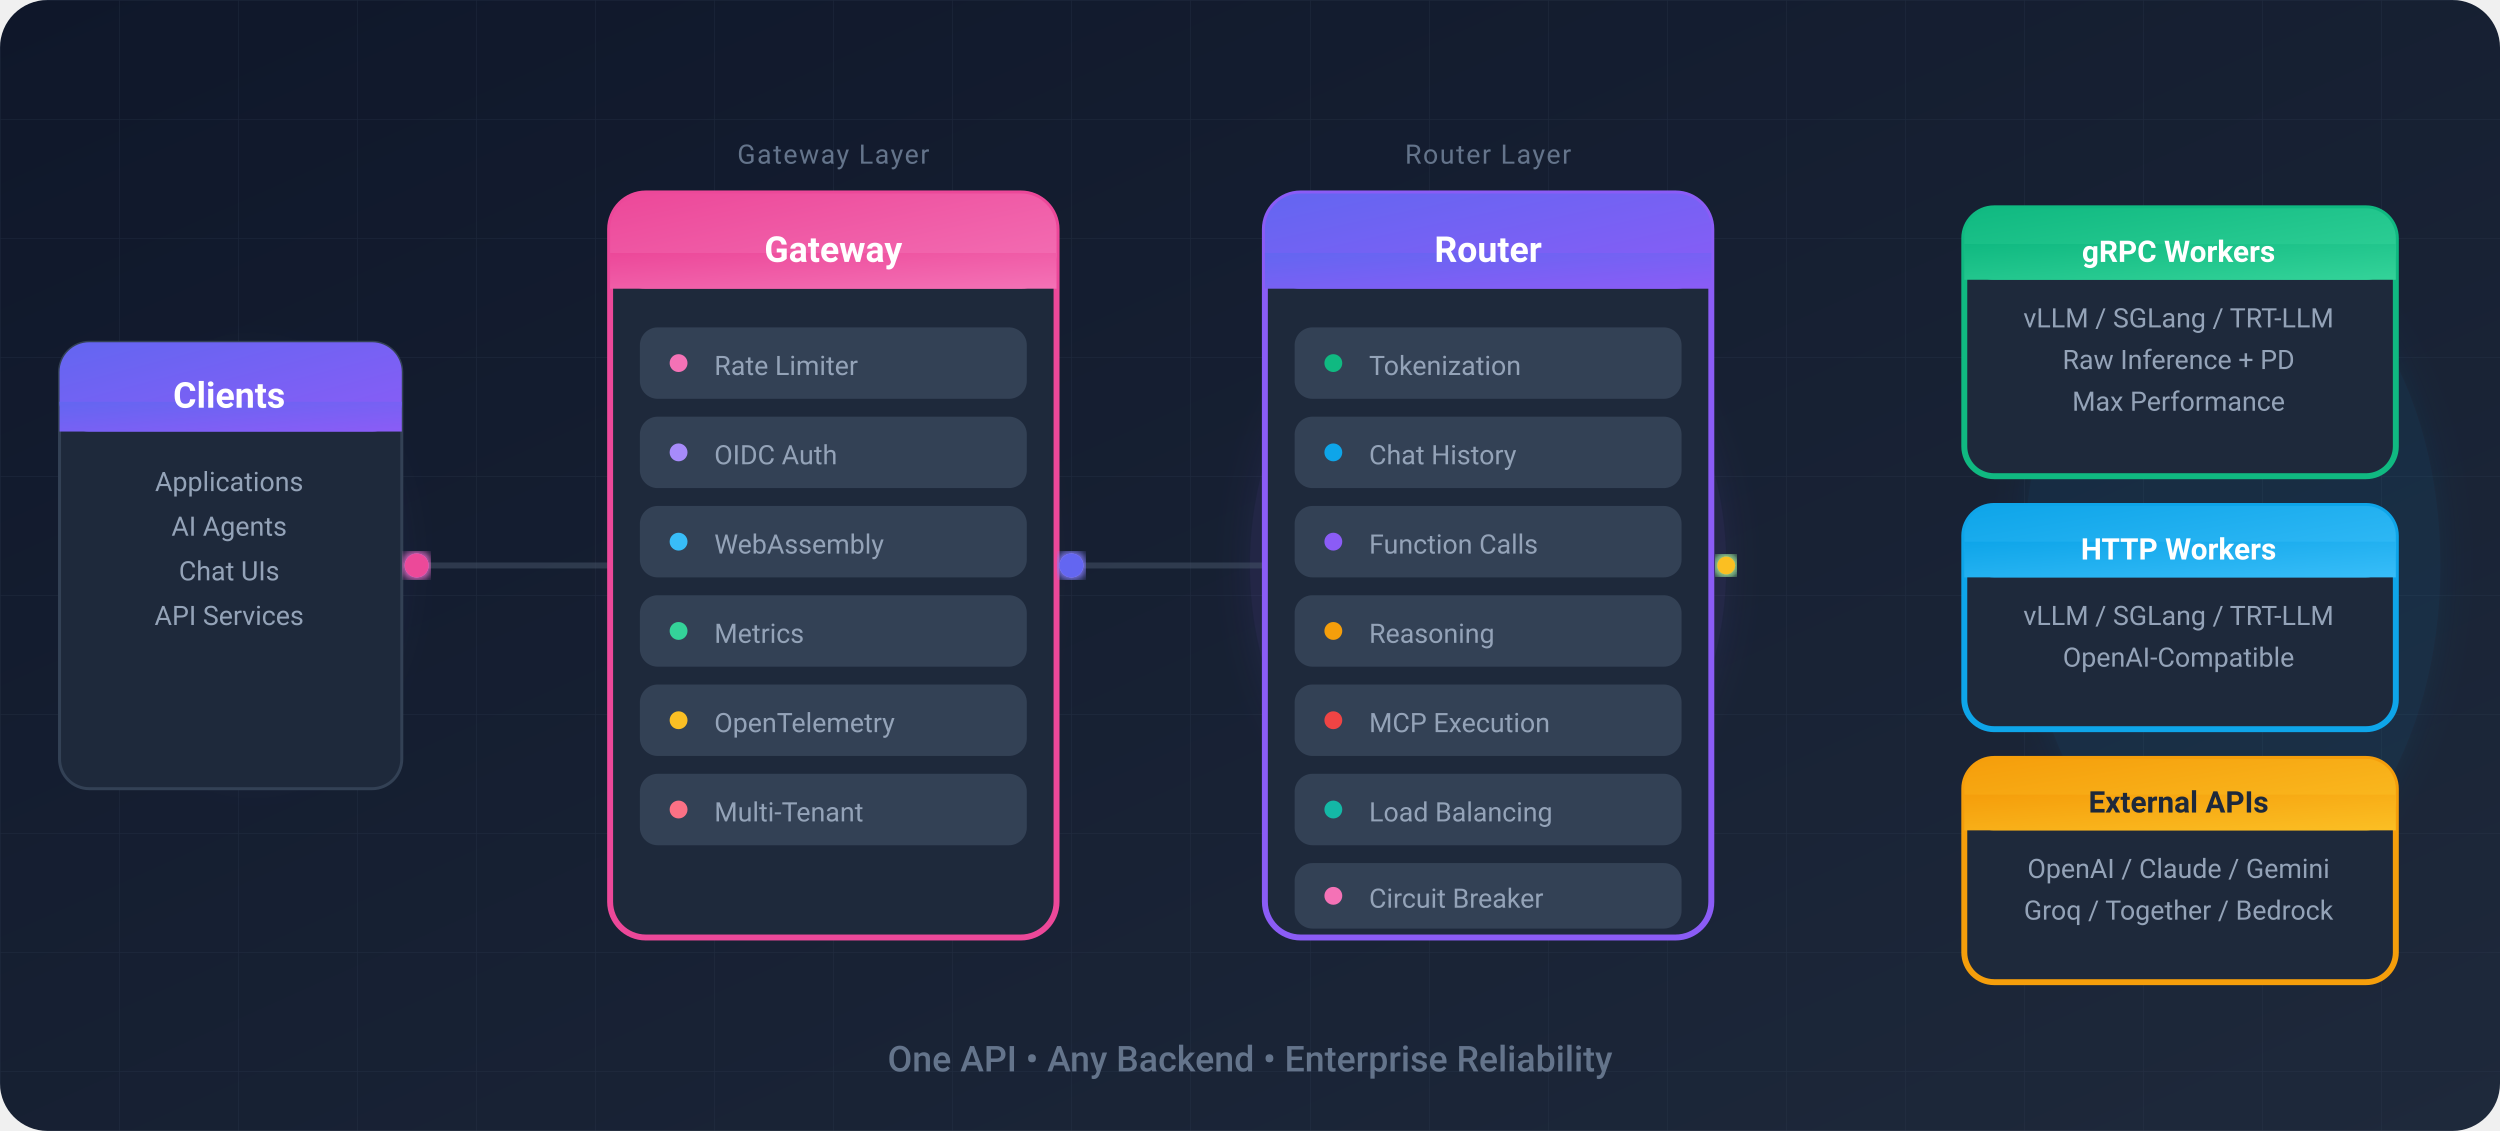
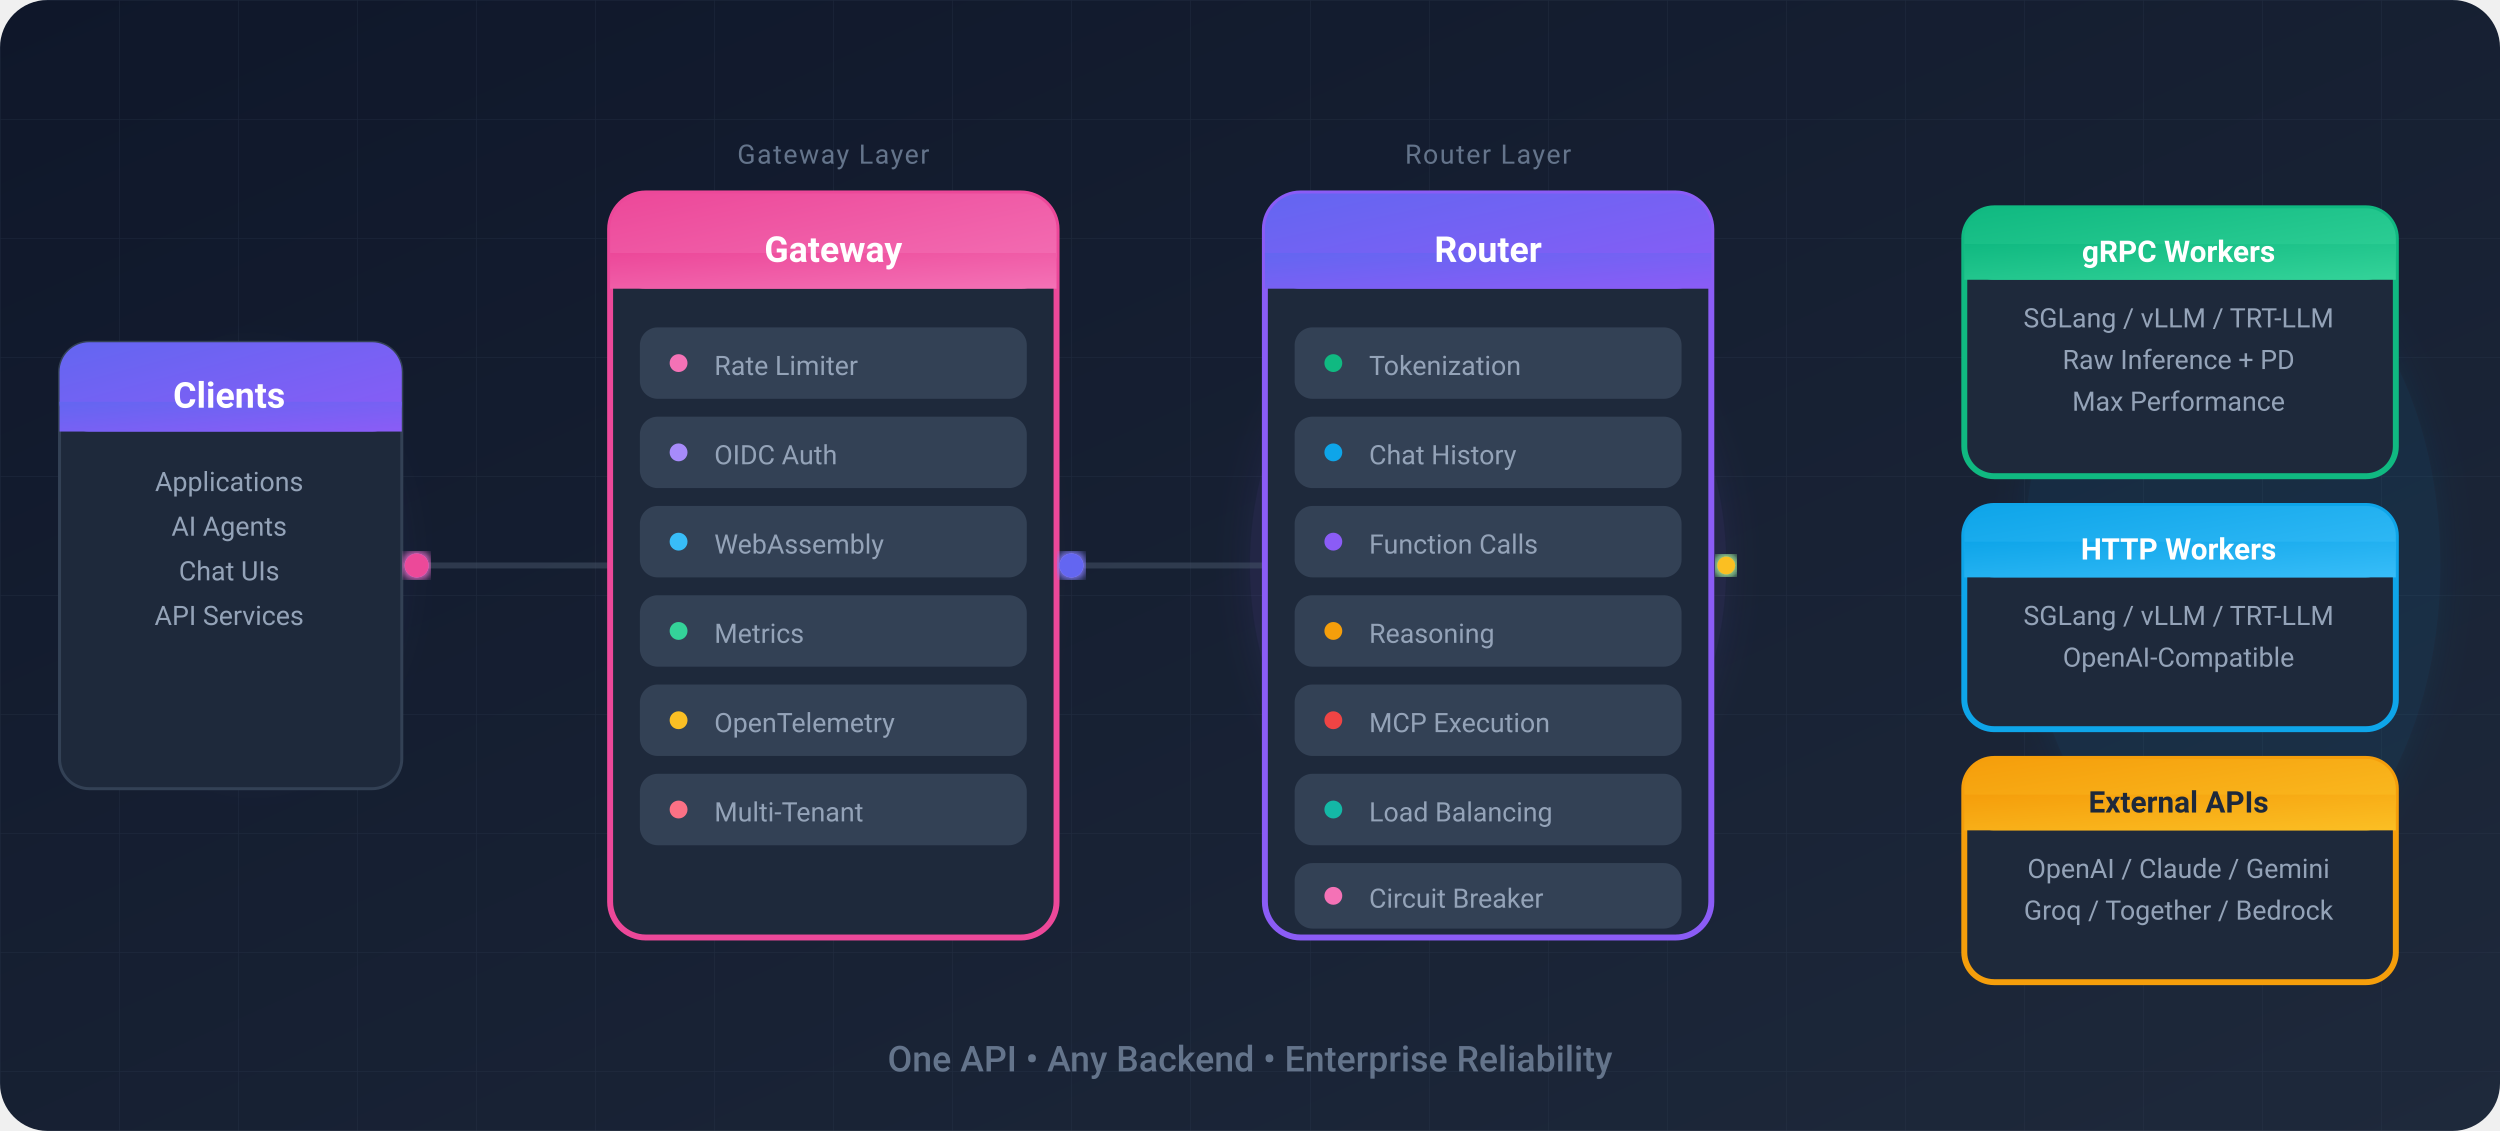
<svg xmlns="http://www.w3.org/2000/svg" viewBox="0 0 840 380">
  <defs>
    <linearGradient id="primaryGrad" x1="0%" y1="0%" x2="100%" y2="100%">
      <stop offset="0%" style="stop-color:#6366f1" />
      <stop offset="100%" style="stop-color:#8b5cf6" />
    </linearGradient>
    <linearGradient id="greenGrad" x1="0%" y1="0%" x2="100%" y2="100%">
      <stop offset="0%" style="stop-color:#10b981" />
      <stop offset="100%" style="stop-color:#34d399" />
    </linearGradient>
    <linearGradient id="blueGrad" x1="0%" y1="0%" x2="100%" y2="100%">
      <stop offset="0%" style="stop-color:#0ea5e9" />
      <stop offset="100%" style="stop-color:#38bdf8" />
    </linearGradient>
    <linearGradient id="amberGrad" x1="0%" y1="0%" x2="100%" y2="100%">
      <stop offset="0%" style="stop-color:#f59e0b" />
      <stop offset="100%" style="stop-color:#fbbf24" />
    </linearGradient>
    <linearGradient id="pinkGrad" x1="0%" y1="0%" x2="100%" y2="100%">
      <stop offset="0%" style="stop-color:#ec4899" />
      <stop offset="100%" style="stop-color:#f472b6" />
    </linearGradient>
    <linearGradient id="bgGrad" x1="0%" y1="0%" x2="100%" y2="100%">
      <stop offset="0%" style="stop-color:#0f172a" />
      <stop offset="100%" style="stop-color:#1e293b" />
    </linearGradient>
    <filter id="glow">
      <feGaussianBlur stdDeviation="2" result="coloredBlur" />
      <feMerge>
        <feMergeNode in="coloredBlur" />
        <feMergeNode in="SourceGraphic" />
      </feMerge>
    </filter>
    <filter id="softGlow">
      <feGaussianBlur stdDeviation="6" result="blur" />
      <feMerge>
        <feMergeNode in="blur" />
        <feMergeNode in="SourceGraphic" />
      </feMerge>
    </filter>
    <clipPath id="clipFlow1">
      <rect x="130" y="180" width="80" height="20" />
    </clipPath>
    <clipPath id="clipFlow2">
      <rect x="350" y="180" width="80" height="20" />
    </clipPath>
    <clipPath id="clipFlowOut">
      <rect x="570" y="75" width="95" height="250" />
    </clipPath>
  </defs>
  <style>
    .label { font-family: -apple-system, BlinkMacSystemFont, 'Segoe UI', Roboto, sans-serif; font-weight: 600; }
    .sublabel { font-family: -apple-system, BlinkMacSystemFont, 'Segoe UI', Roboto, sans-serif; font-weight: 500; }
    .feature { font-family: -apple-system, BlinkMacSystemFont, 'Segoe UI', Roboto, sans-serif; font-size: 9px; fill: #94a3b8; }
    .layer-label { font-family: -apple-system, BlinkMacSystemFont, 'Segoe UI', Roboto, sans-serif; font-size: 9px; fill: #64748b; text-transform: uppercase; letter-spacing: 0.5px; }

    @keyframes pulse { 0%, 100% { opacity: 1; } 50% { opacity: 0.6; } }
    @keyframes flow1 { 0% { transform: translateX(0); opacity: 0; } 5% { opacity: 1; } 95% { opacity: 1; } 100% { transform: translateX(65px); opacity: 0; } }
    @keyframes flow2 { 0% { transform: translateX(0); opacity: 0; } 5% { opacity: 1; } 95% { opacity: 1; } 100% { transform: translateX(65px); opacity: 0; } }
    @keyframes flowUp { 0% { transform: translate(0, 0); opacity: 0; } 5% { opacity: 1; } 95% { opacity: 1; } 100% { transform: translate(80px, -75px); opacity: 0; } }
    @keyframes flowMid { 0% { transform: translate(0, 0); opacity: 0; } 5% { opacity: 1; } 95% { opacity: 1; } 100% { transform: translate(80px, 0); opacity: 0; } }
    @keyframes flowDown { 0% { transform: translate(0, 0); opacity: 0; } 5% { opacity: 1; } 95% { opacity: 1; } 100% { transform: translate(80px, 75px); opacity: 0; } }

    .packet-in1 { animation: flow1 0.4s linear infinite; }
    .packet-in2 { animation: flow1 0.4s linear infinite 0.13s; }
    .packet-in3 { animation: flow1 0.4s linear infinite 0.26s; }
    .packet-mid1 { animation: flow2 0.4s linear infinite 0.05s; }
    .packet-mid2 { animation: flow2 0.4s linear infinite 0.18s; }
    .packet-mid3 { animation: flow2 0.4s linear infinite 0.31s; }
    .packet-out1 { animation: flowUp 0.3s linear infinite; }
    .packet-out2 { animation: flowMid 0.3s linear infinite; }
    .packet-out3 { animation: flowDown 0.3s linear infinite; }
    .packet-out1b { animation: flowUp 0.3s linear infinite 0.15s; }
    .packet-out2b { animation: flowMid 0.3s linear infinite 0.15s; }
    .packet-out3b { animation: flowDown 0.3s linear infinite 0.15s; }
    .pulse { animation: pulse 1.5s ease-in-out infinite; }
  </style>
  <rect width="840" height="380" rx="16" fill="url(#bgGrad)" />
  <pattern id="grid" width="40" height="40" patternUnits="userSpaceOnUse">
    <path d="M 40 0 L 0 0 0 40" fill="none" stroke="#334155" stroke-width="0.5" opacity="0.3" />
  </pattern>
  <rect width="840" height="380" fill="url(#grid)" rx="16" />
  <ellipse cx="85" cy="190" rx="50" ry="70" fill="#6366f1" opacity="0.08" filter="url(#softGlow)" />
  <ellipse cx="280" cy="190" rx="70" ry="90" fill="#ec4899" opacity="0.08" filter="url(#softGlow)" />
  <ellipse cx="500" cy="190" rx="80" ry="100" fill="#8b5cf6" opacity="0.1" filter="url(#softGlow)" />
  <ellipse cx="750" cy="190" rx="70" ry="110" fill="#0ea5e9" opacity="0.08" filter="url(#softGlow)" />
  <line x1="135" y1="190" x2="205" y2="190" stroke="#475569" stroke-width="2" opacity="0.5" />
  <line x1="355" y1="190" x2="425" y2="190" stroke="#475569" stroke-width="2" opacity="0.5" />
  <line x1="575" y1="115" x2="660" y2="115" stroke="url(#greenGrad)" stroke-width="2" opacity="0.5" />
  <line x1="575" y1="190" x2="660" y2="190" stroke="url(#blueGrad)" stroke-width="2" opacity="0.5" />
  <line x1="575" y1="265" x2="660" y2="265" stroke="url(#amberGrad)" stroke-width="2" opacity="0.5" />
  <g class="pulse">
    <rect x="20" y="115" width="115" height="150" rx="10" fill="#1e293b" stroke="#334155" stroke-width="1" />
    <rect x="20" y="115" width="115" height="30" rx="10" fill="url(#primaryGrad)" />
    <rect x="20" y="135" width="115" height="10" fill="url(#primaryGrad)" />
    <text x="77" y="137" text-anchor="middle" class="label" font-size="12" fill="white">Clients</text>
    <text x="77" y="165" text-anchor="middle" class="feature">Applications</text>
    <text x="77" y="180" text-anchor="middle" class="feature">AI Agents</text>
    <text x="77" y="195" text-anchor="middle" class="feature">Chat UIs</text>
    <text x="77" y="210" text-anchor="middle" class="feature">API Services</text>
  </g>
  <text x="280" y="55" text-anchor="middle" class="layer-label">Gateway Layer</text>
  <rect x="205" y="65" width="150" height="250" rx="12" fill="#1e293b" stroke="#ec4899" stroke-width="2" />
  <rect x="205" y="65" width="150" height="32" rx="12" fill="url(#pinkGrad)" />
  <rect x="205" y="85" width="150" height="12" fill="url(#pinkGrad)" />
  <text x="280" y="88" text-anchor="middle" class="label" font-size="12" fill="white">Gateway</text>
  <g>
    <rect x="215" y="110" width="130" height="24" rx="6" fill="#334155" />
    <circle cx="228" cy="122" r="3" fill="#f472b6" />
    <text x="240" y="126" class="feature" font-size="9" fill="#e2e8f0">Rate Limiter</text>
  </g>
  <g>
    <rect x="215" y="140" width="130" height="24" rx="6" fill="#334155" />
    <circle cx="228" cy="152" r="3" fill="#a78bfa" />
    <text x="240" y="156" class="feature" font-size="9" fill="#e2e8f0">OIDC Auth</text>
  </g>
  <g>
    <rect x="215" y="170" width="130" height="24" rx="6" fill="#334155" />
    <circle cx="228" cy="182" r="3" fill="#38bdf8" />
    <text x="240" y="186" class="feature" font-size="9" fill="#e2e8f0">WebAssembly</text>
  </g>
  <g>
    <rect x="215" y="200" width="130" height="24" rx="6" fill="#334155" />
    <circle cx="228" cy="212" r="3" fill="#34d399" />
    <text x="240" y="216" class="feature" font-size="9" fill="#e2e8f0">Metrics</text>
  </g>
  <g>
    <rect x="215" y="230" width="130" height="24" rx="6" fill="#334155" />
    <circle cx="228" cy="242" r="3" fill="#fbbf24" />
    <text x="240" y="246" class="feature" font-size="9" fill="#e2e8f0">OpenTelemetry</text>
  </g>
  <g>
    <rect x="215" y="260" width="130" height="24" rx="6" fill="#334155" />
    <circle cx="228" cy="272" r="3" fill="#fb7185" />
    <text x="240" y="276" class="feature" font-size="9" fill="#e2e8f0">Multi-Tenant</text>
  </g>
  <text x="500" y="55" text-anchor="middle" class="layer-label">Router Layer</text>
  <rect x="425" y="65" width="150" height="250" rx="12" fill="#1e293b" stroke="#8b5cf6" stroke-width="2" />
  <rect x="425" y="65" width="150" height="32" rx="12" fill="url(#primaryGrad)" />
  <rect x="425" y="85" width="150" height="12" fill="url(#primaryGrad)" />
  <text x="500" y="88" text-anchor="middle" class="label" font-size="12" fill="white">Router</text>
  <g>
    <rect x="435" y="110" width="130" height="24" rx="6" fill="#334155" />
    <circle cx="448" cy="122" r="3" fill="#10b981" />
    <text x="460" y="126" class="feature" font-size="9" fill="#e2e8f0">Tokenization</text>
  </g>
  <g>
    <rect x="435" y="140" width="130" height="24" rx="6" fill="#334155" />
    <circle cx="448" cy="152" r="3" fill="#0ea5e9" />
    <text x="460" y="156" class="feature" font-size="9" fill="#e2e8f0">Chat History</text>
  </g>
  <g>
    <rect x="435" y="170" width="130" height="24" rx="6" fill="#334155" />
    <circle cx="448" cy="182" r="3" fill="#8b5cf6" />
    <text x="460" y="186" class="feature" font-size="9" fill="#e2e8f0">Function Calls</text>
  </g>
  <g>
    <rect x="435" y="200" width="130" height="24" rx="6" fill="#334155" />
    <circle cx="448" cy="212" r="3" fill="#f59e0b" />
    <text x="460" y="216" class="feature" font-size="9" fill="#e2e8f0">Reasoning</text>
  </g>
  <g>
    <rect x="435" y="230" width="130" height="24" rx="6" fill="#334155" />
    <circle cx="448" cy="242" r="3" fill="#ef4444" />
    <text x="460" y="246" class="feature" font-size="9" fill="#e2e8f0">MCP Execution</text>
  </g>
  <g>
    <rect x="435" y="260" width="130" height="24" rx="6" fill="#334155" />
    <circle cx="448" cy="272" r="3" fill="#14b8a6" />
    <text x="460" y="276" class="feature" font-size="9" fill="#e2e8f0">Load Balancing</text>
  </g>
  <g>
    <rect x="435" y="290" width="130" height="22" rx="6" fill="#334155" />
    <circle cx="448" cy="301" r="3" fill="#f472b6" />
    <text x="460" y="305" class="feature" font-size="9" fill="#e2e8f0">Circuit Breaker</text>
  </g>
  <rect x="660" y="70" width="145" height="90" rx="10" fill="#1e293b" stroke="#10b981" stroke-width="2" />
  <rect x="660" y="70" width="145" height="24" rx="10" fill="url(#greenGrad)" />
  <rect x="660" y="82" width="145" height="12" fill="url(#greenGrad)" />
  <text x="732" y="88" text-anchor="middle" class="label" font-size="10" fill="white">gRPC Workers</text>
-   <text x="732" y="110" text-anchor="middle" class="feature">vLLM / SGLang / TRT-LLM</text>
+   <text x="732" y="110" text-anchor="middle" class="feature">SGLang / vLLM / TRT-LLM</text>
  <text x="732" y="124" text-anchor="middle" class="feature">Raw Inference + PD</text>
  <text x="732" y="138" text-anchor="middle" class="feature">Max Performance</text>
  <rect x="660" y="170" width="145" height="75" rx="10" fill="#1e293b" stroke="#0ea5e9" stroke-width="2" />
  <rect x="660" y="170" width="145" height="24" rx="10" fill="url(#blueGrad)" />
  <rect x="660" y="182" width="145" height="12" fill="url(#blueGrad)" />
  <text x="732" y="188" text-anchor="middle" class="label" font-size="10" fill="white">HTTP Workers</text>
-   <text x="732" y="210" text-anchor="middle" class="feature">vLLM / SGLang / TRT-LLM</text>
+   <text x="732" y="210" text-anchor="middle" class="feature">SGLang / vLLM / TRT-LLM</text>
  <text x="732" y="224" text-anchor="middle" class="feature">OpenAI-Compatible</text>
  <rect x="660" y="255" width="145" height="75" rx="10" fill="#1e293b" stroke="#f59e0b" stroke-width="2" />
  <rect x="660" y="255" width="145" height="24" rx="10" fill="url(#amberGrad)" />
  <rect x="660" y="267" width="145" height="12" fill="url(#amberGrad)" />
  <text x="732" y="273" text-anchor="middle" class="label" font-size="10" fill="#1e293b">External APIs</text>
  <text x="732" y="295" text-anchor="middle" class="feature">OpenAI / Claude / Gemini</text>
  <text x="732" y="309" text-anchor="middle" class="feature">Groq / Together / Bedrock</text>
  <g clip-path="url(#clipFlow1)">
    <circle cx="140" cy="190" r="4" fill="#f472b6" class="packet-in1" filter="url(#glow)" />
    <circle cx="140" cy="190" r="4" fill="#a78bfa" class="packet-in2" filter="url(#glow)" />
    <circle cx="140" cy="190" r="4" fill="#ec4899" class="packet-in3" filter="url(#glow)" />
  </g>
  <g clip-path="url(#clipFlow2)">
    <circle cx="360" cy="190" r="4" fill="#818cf8" class="packet-mid1" filter="url(#glow)" />
    <circle cx="360" cy="190" r="4" fill="#a78bfa" class="packet-mid2" filter="url(#glow)" />
    <circle cx="360" cy="190" r="4" fill="#6366f1" class="packet-mid3" filter="url(#glow)" />
  </g>
  <g clip-path="url(#clipFlowOut)">
    <circle cx="580" cy="190" r="3" fill="#34d399" class="packet-out1" filter="url(#glow)" />
    <circle cx="580" cy="190" r="3" fill="#38bdf8" class="packet-out2" filter="url(#glow)" />
    <circle cx="580" cy="190" r="3" fill="#fbbf24" class="packet-out3" filter="url(#glow)" />
    <circle cx="580" cy="190" r="3" fill="#34d399" class="packet-out1b" filter="url(#glow)" />
    <circle cx="580" cy="190" r="3" fill="#38bdf8" class="packet-out2b" filter="url(#glow)" />
    <circle cx="580" cy="190" r="3" fill="#fbbf24" class="packet-out3b" filter="url(#glow)" />
  </g>
  <text x="420" y="360" text-anchor="middle" class="sublabel" font-size="12" fill="#64748b">One API  •  Any Backend  •  Enterprise Reliability</text>
</svg>
